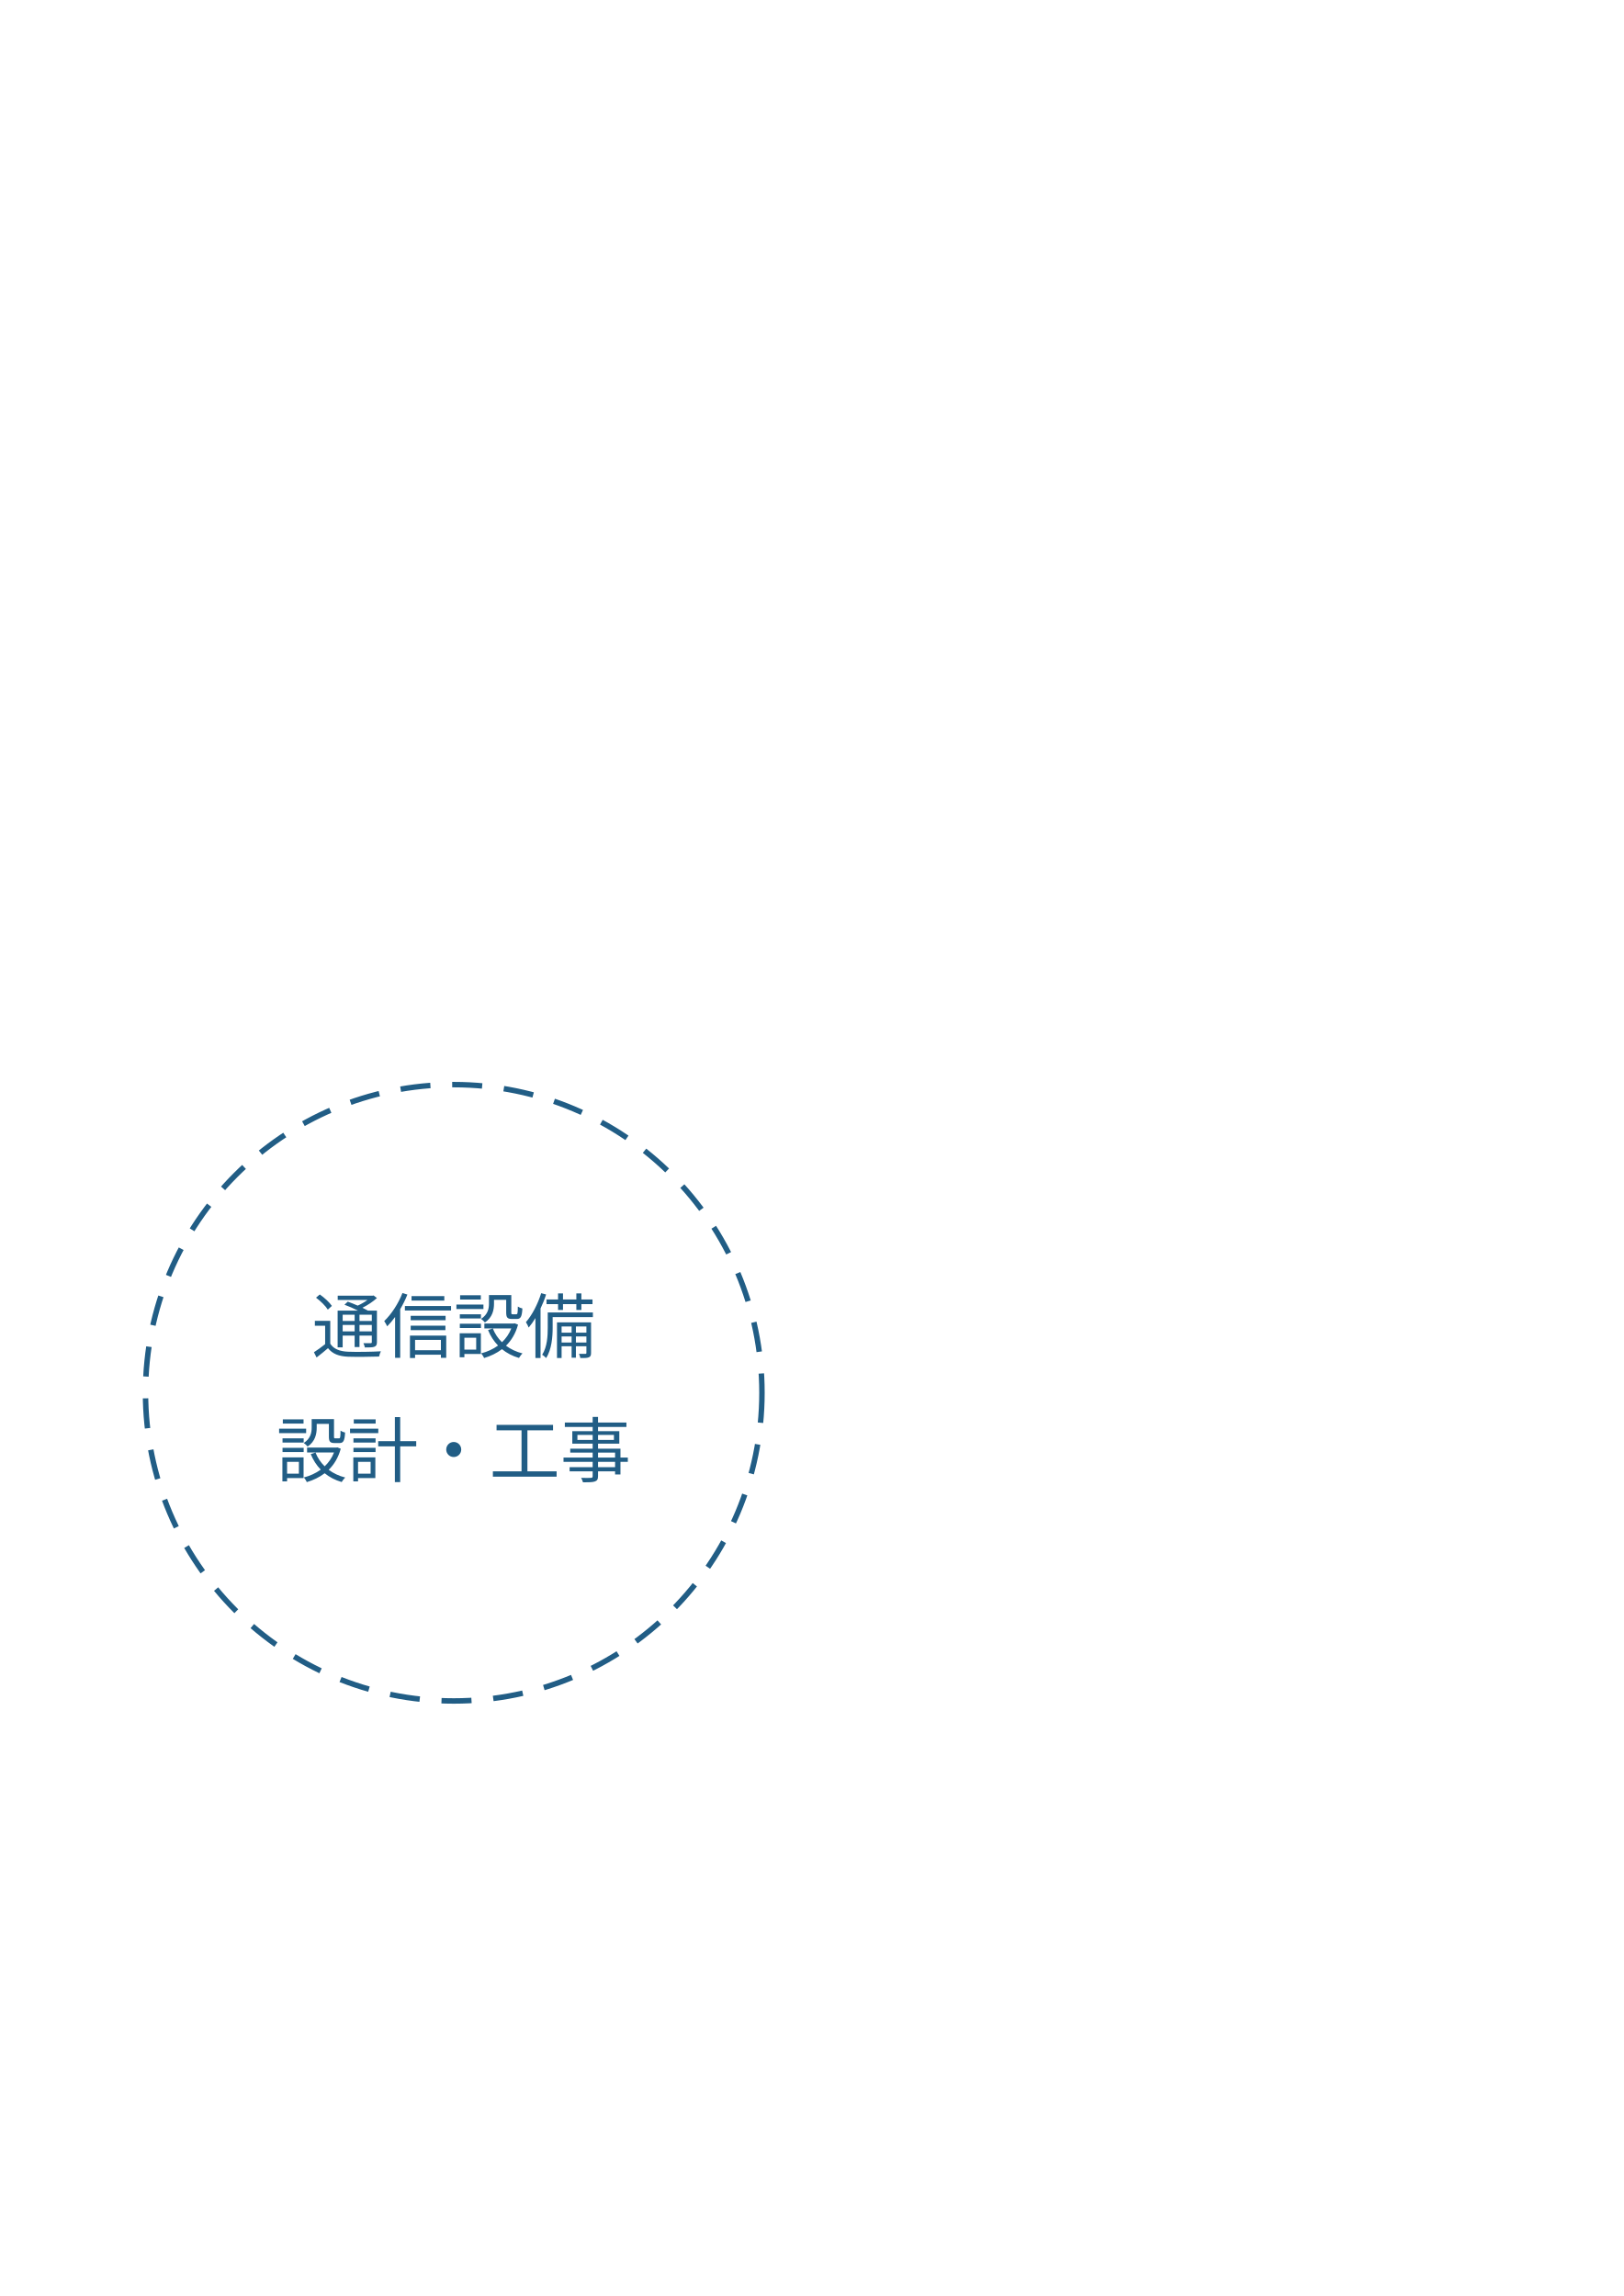
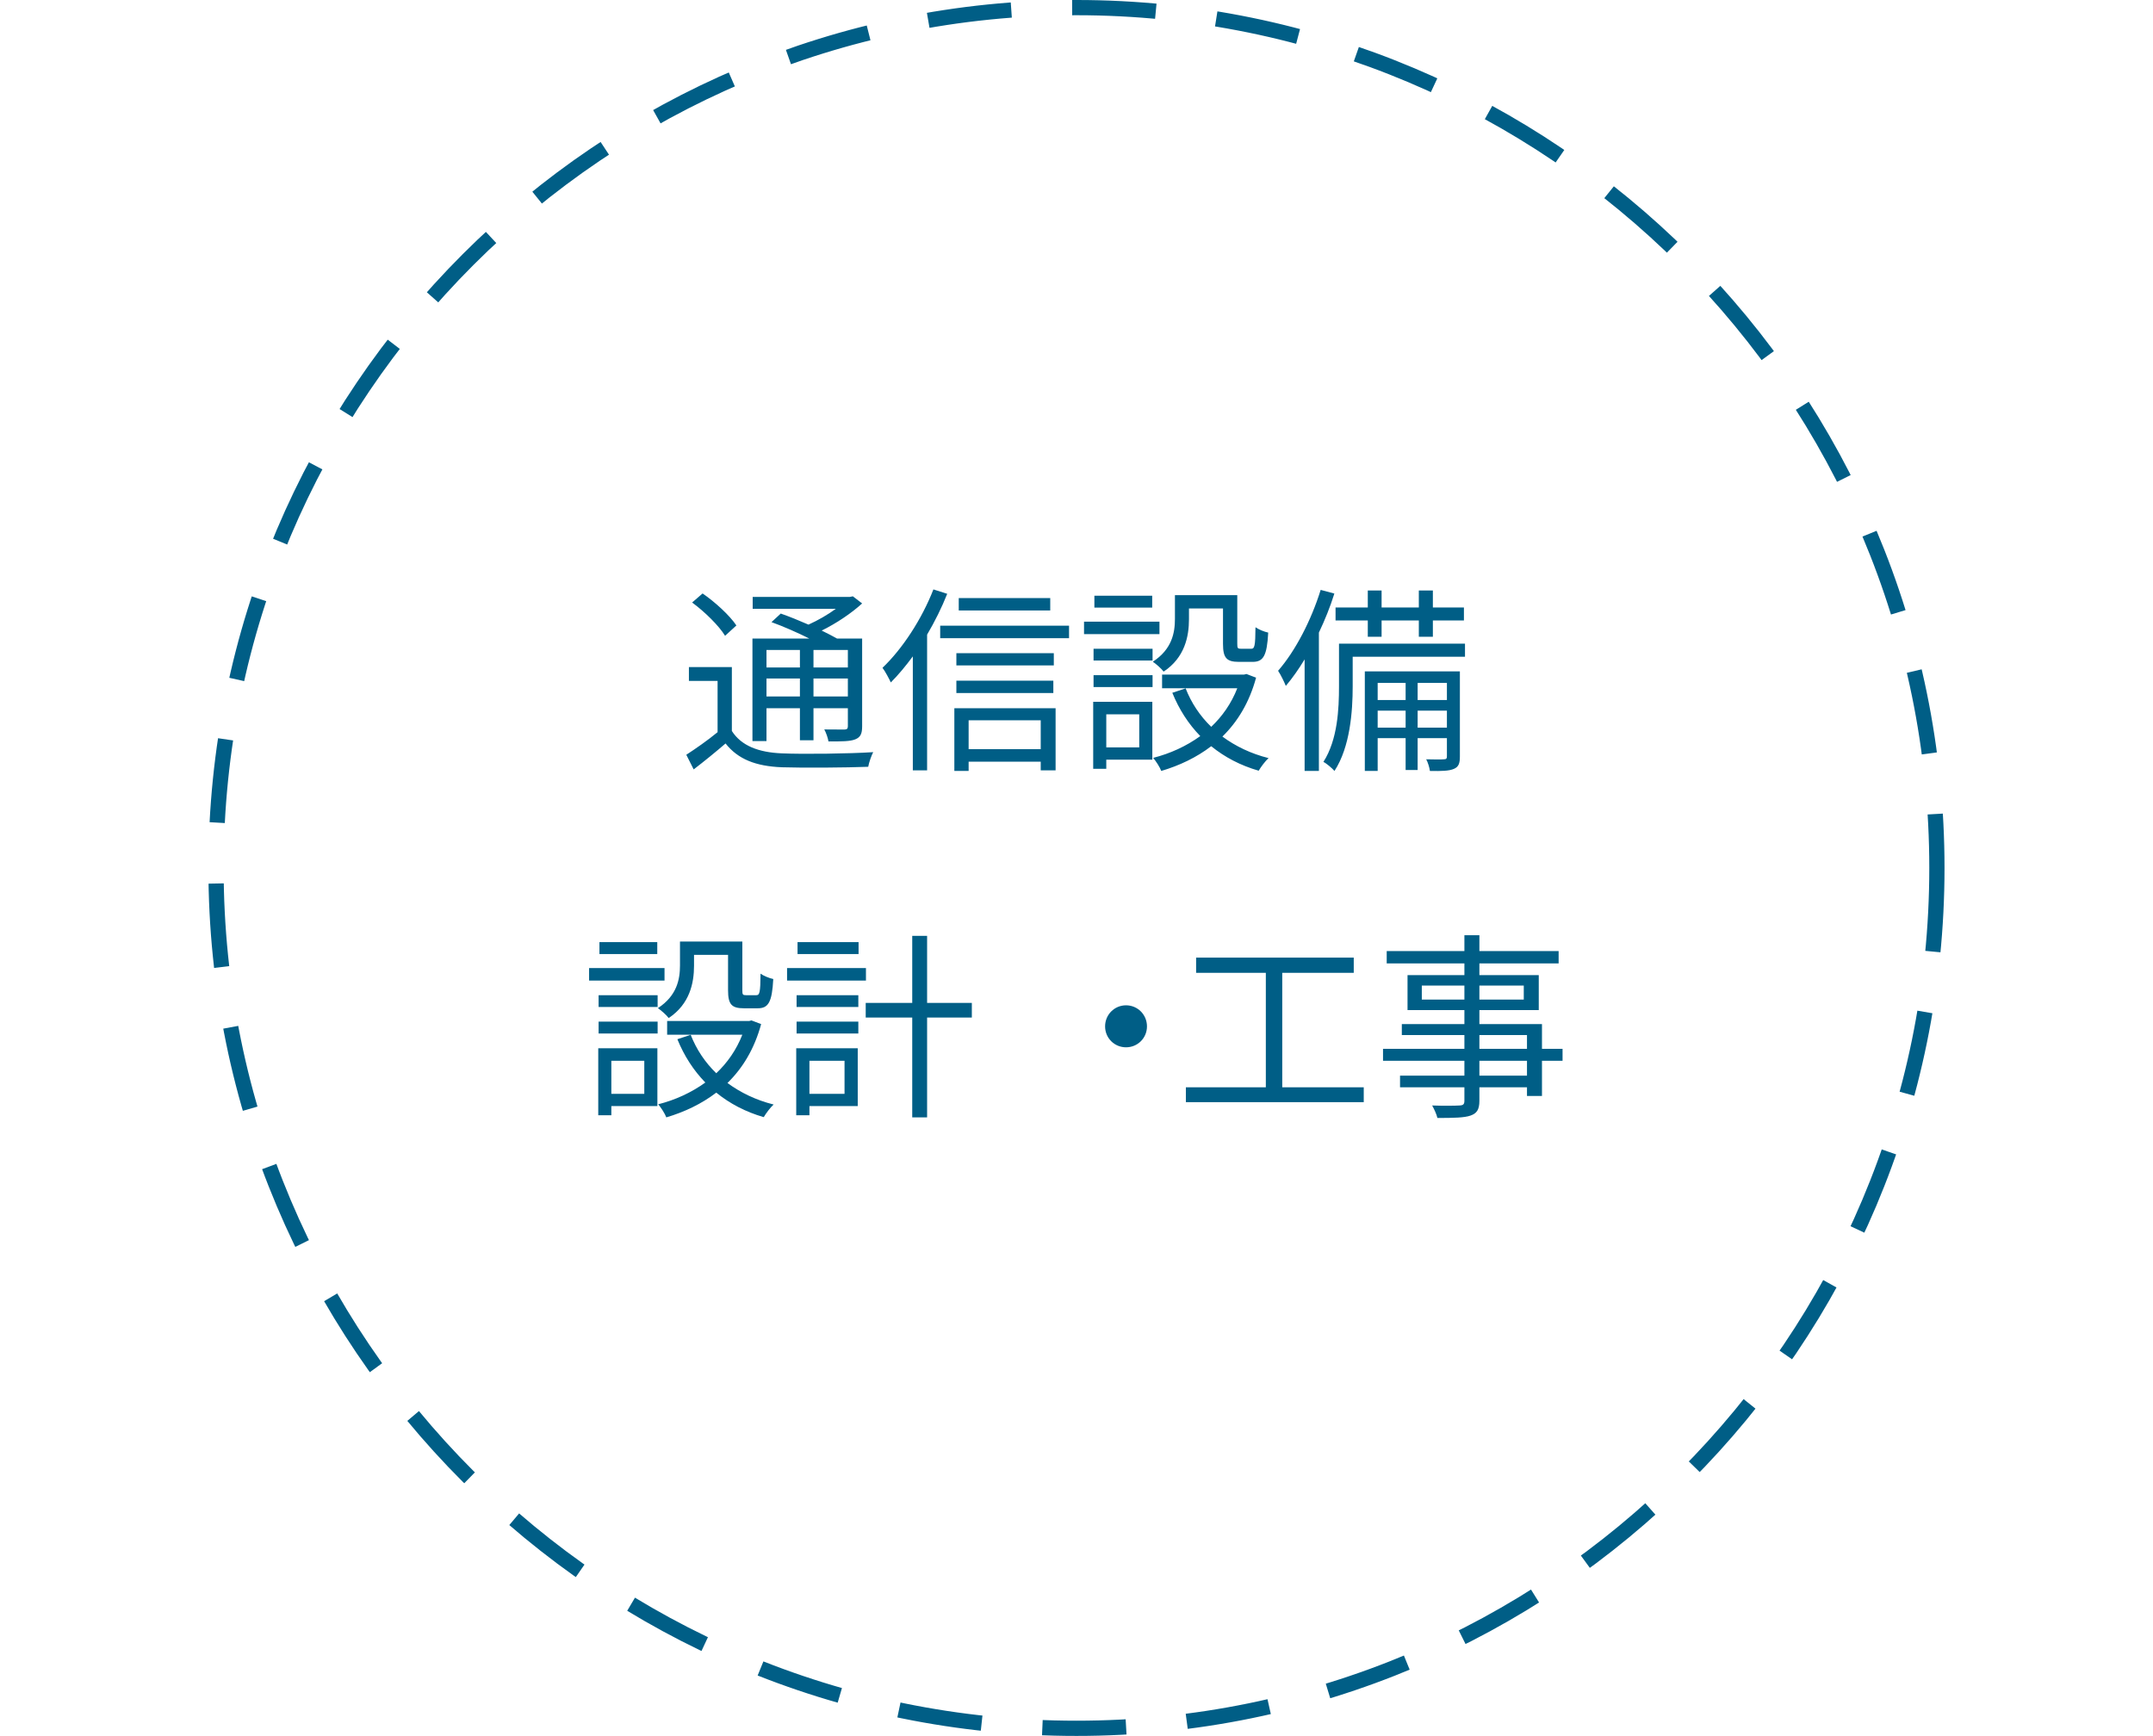
- <svg xmlns="http://www.w3.org/2000/svg" viewBox="0 0 793.701 1122.52" height="1122.52" width="793.701" xml:space="preserve" id="svg2" version="1.1">
-   <defs id="defs6" />
-   <g transform="matrix(1.333333,0,0,-1.333333,0,1122.52)" id="g10">
-     <g transform="scale(1,-1)" id="g12">
-       <path id="path14" style="fill:none;stroke:#215d85;stroke-width:2;stroke-linecap:butt;stroke-linejoin:round;stroke-miterlimit:4;stroke-dasharray:11, 8;stroke-dashoffset:0;stroke-opacity:1" d="m 279.344,-331.186 c 0,62.408 -50.592,113 -113,113 -62.408,0 -113,-50.592 -113,-113 0,-62.408 50.592,-113 113,-113 62.408,0 113,50.592 113,113 z" />
-       <g transform="scale(1,-1)" id="g16">
-         <text id="text22" style="font-variant:normal;font-weight:normal;font-size:26px;font-family:HGPGothicM;-inkscape-font-specification:HGPGothicM;writing-mode:lr-tb;fill:#215d85;fill-opacity:1;fill-rule:nonzero;stroke:none" transform="matrix(1,0,0,-1,114.3442,346.0098)">
-           <tspan id="tspan18" y="0" x="0 26 52 78">通信設備</tspan>
-           <tspan id="tspan20" y="45.5" x="-13 13 45.5 65 91">設計・工事</tspan>
-         </text>
-       </g>
-     </g>
-   </g>
+ <svg xmlns="http://www.w3.org/2000/svg" id="レイヤー_1" data-name="レイヤー 1" viewBox="0 0 282.75 228">
+   <defs>
+     <style>.cls-1{fill:none;stroke:#005e86;stroke-linejoin:round;stroke-width:2px;stroke-dasharray:11 8;}.cls-2{font-size:26px;fill:#005e86;font-family:HGPGothicM, HGPGothicM;}.cls-3{letter-spacing:0.25em;}</style>
+   </defs>
+   <circle class="cls-1" cx="141.37" cy="114" r="113" />
+   <text class="cls-2" transform="translate(89.38 99.18)">通信設備<tspan x="-13" y="45.5">設</tspan>
+     <tspan class="cls-3" x="13" y="45.5">計・</tspan>
+     <tspan x="65" y="45.5">工事</tspan>
+   </text>
</svg>
